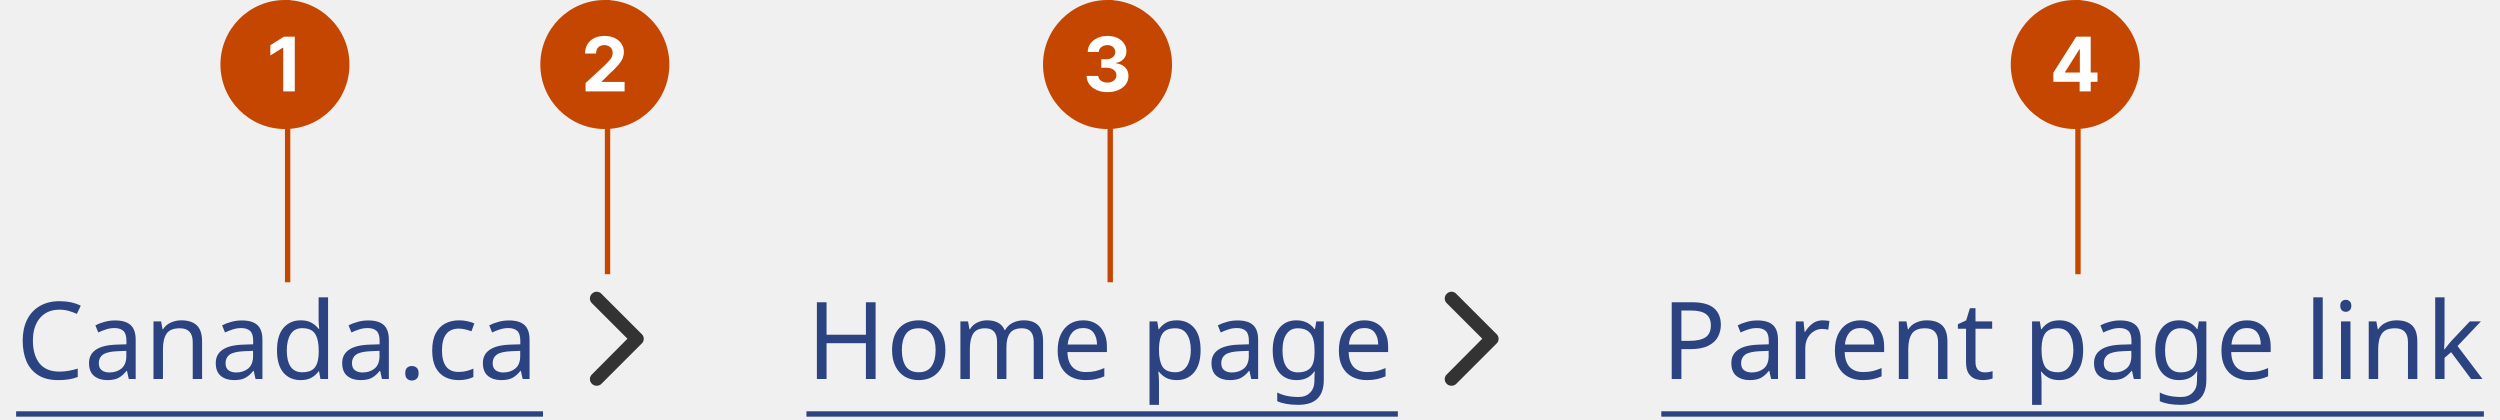
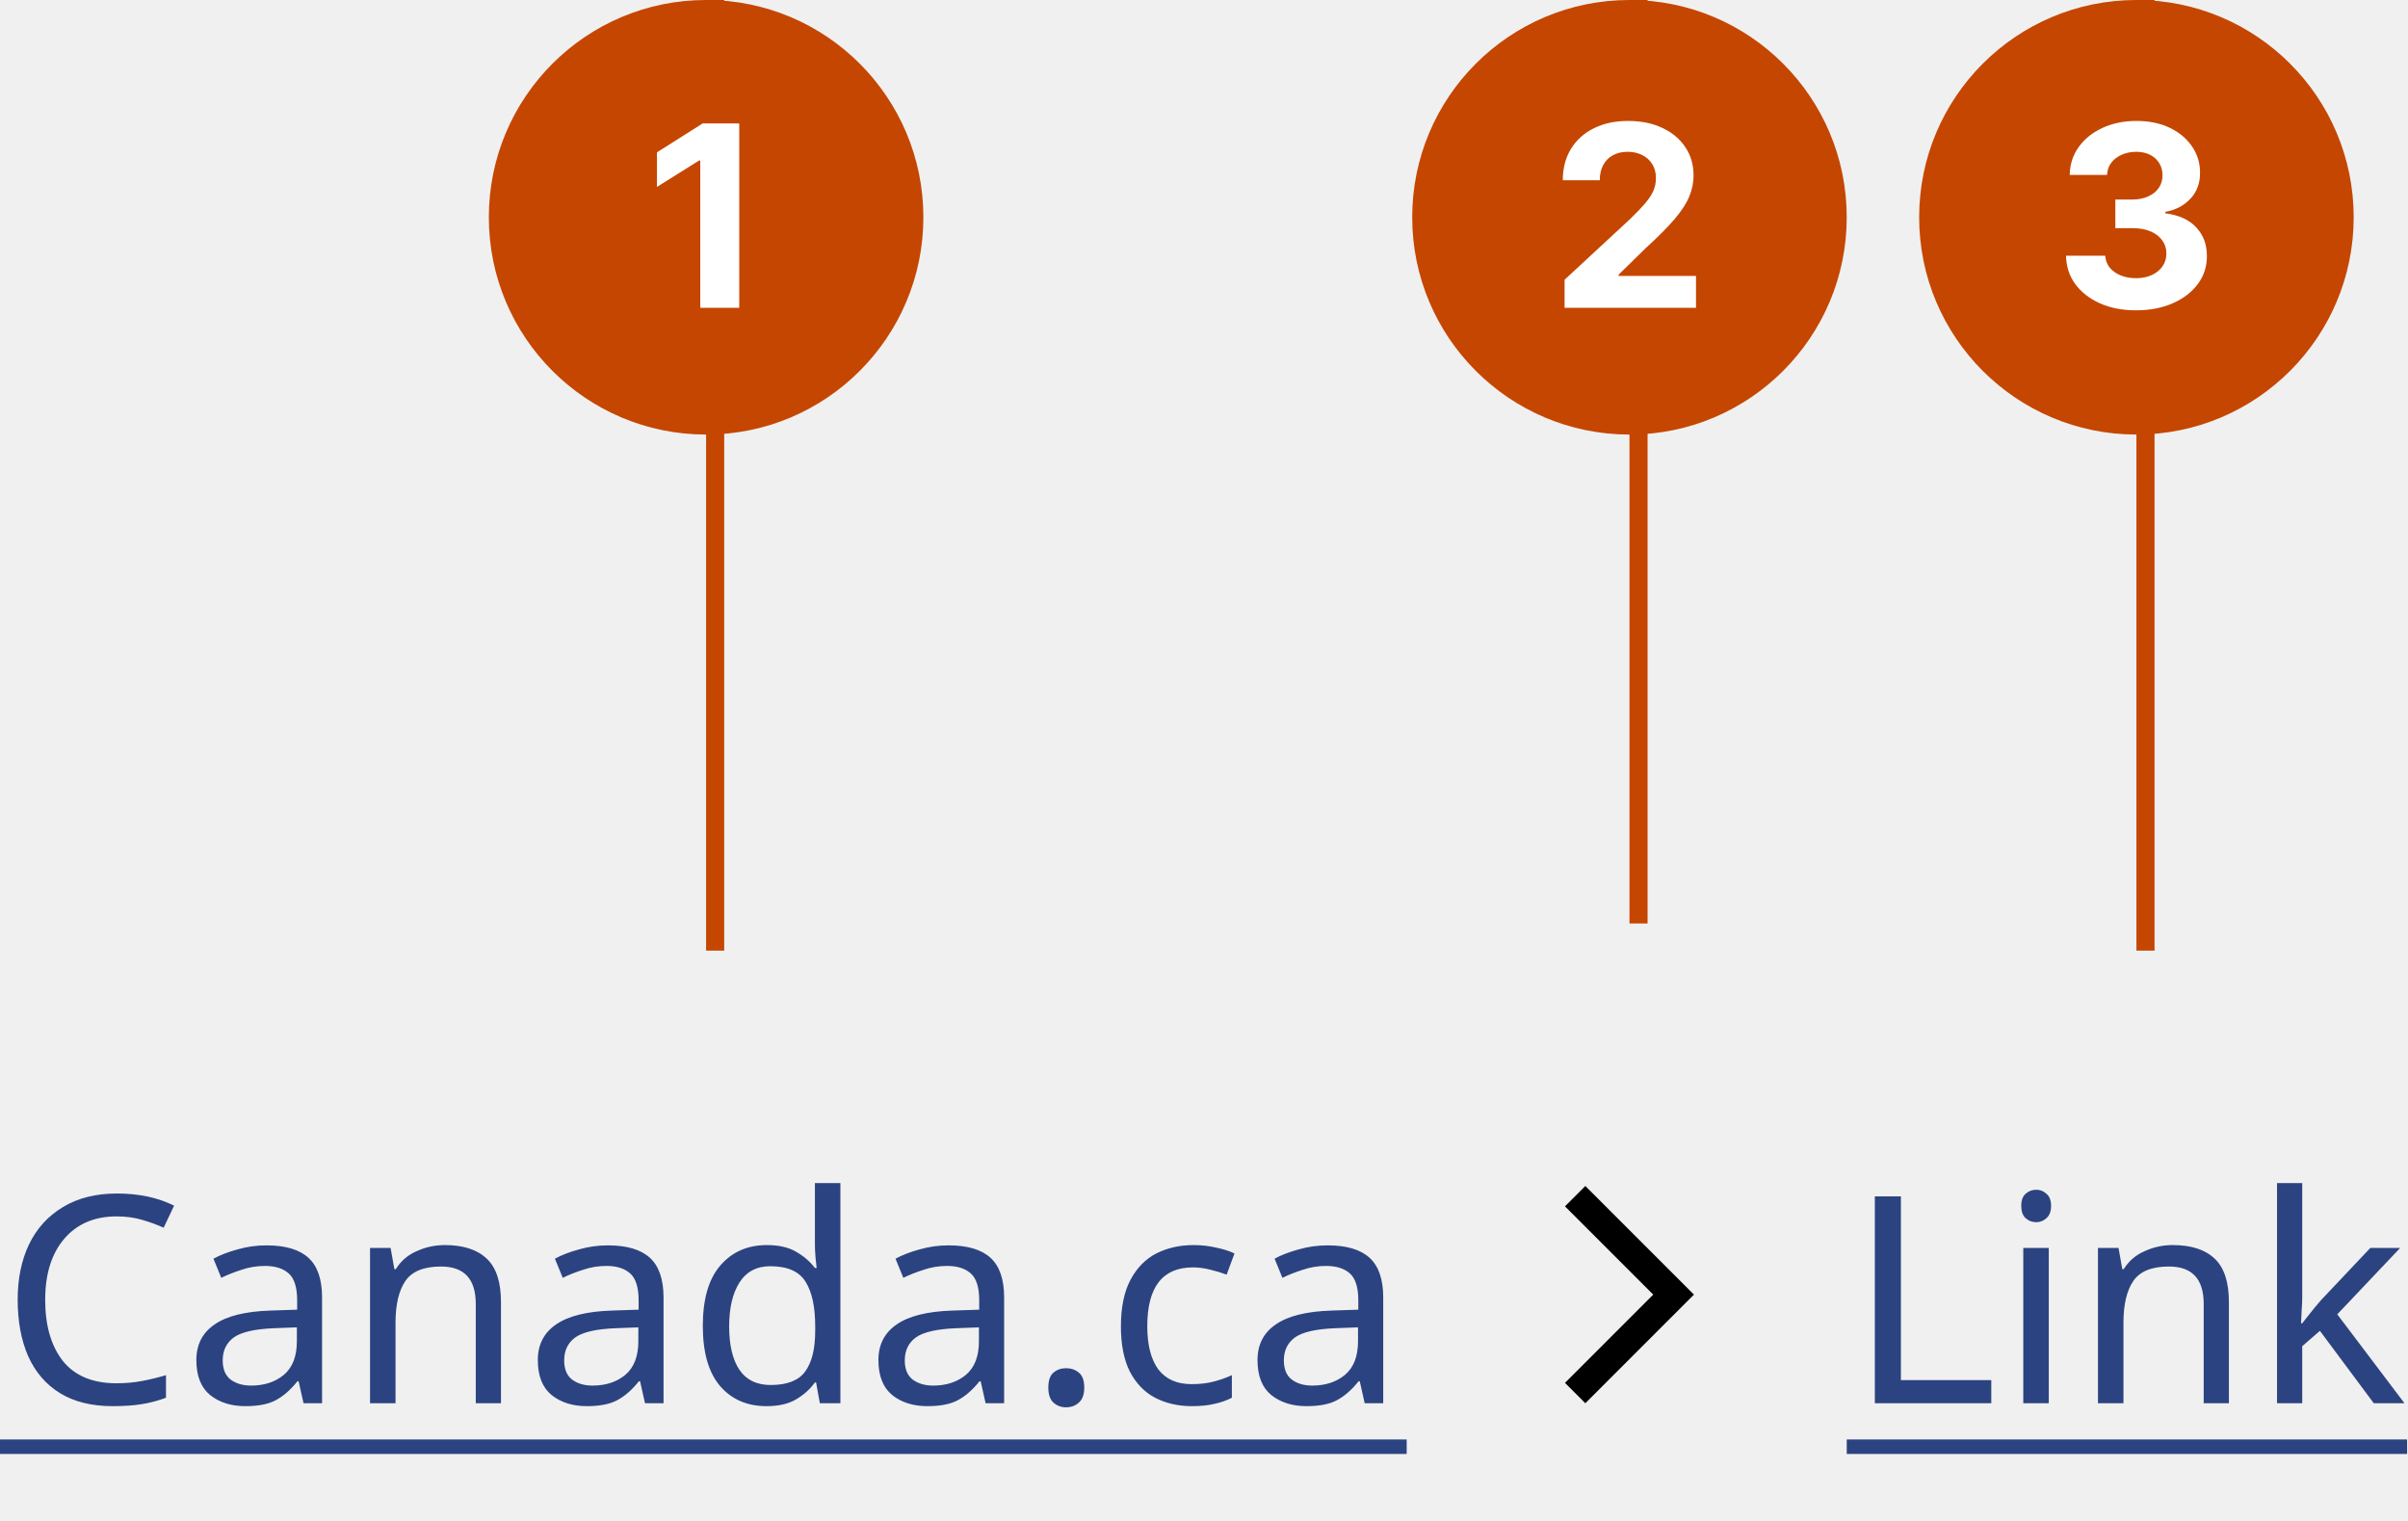
- <svg xmlns="http://www.w3.org/2000/svg" width="465" height="78" viewBox="0 0 465 78" fill="none">
-   <path d="M11.06 57.6C9.527 57.6 8.32 58.113 7.44 59.14C6.56 60.167 6.12 61.573 6.12 63.36C6.12 65.133 6.527 66.54 7.34 67.58C8.167 68.607 9.4 69.12 11.04 69.12C11.667 69.12 12.26 69.067 12.82 68.96C13.38 68.853 13.927 68.72 14.46 68.56V70.12C13.927 70.32 13.373 70.467 12.8 70.56C12.24 70.653 11.567 70.7 10.78 70.7C9.327 70.7 8.113 70.4 7.14 69.8C6.167 69.2 5.433 68.347 4.94 67.24C4.46 66.133 4.22 64.833 4.22 63.34C4.22 61.9 4.48 60.633 5 59.54C5.533 58.433 6.313 57.573 7.34 56.96C8.367 56.333 9.613 56.02 11.08 56.02C12.587 56.02 13.9 56.3 15.02 56.86L14.3 58.38C13.86 58.18 13.367 58 12.82 57.84C12.287 57.68 11.7 57.6 11.06 57.6ZM21.397 59.6C22.703 59.6 23.67 59.887 24.297 60.46C24.923 61.033 25.237 61.947 25.237 63.2V70.5H23.957L23.617 68.98H23.537C23.07 69.567 22.577 70 22.057 70.28C21.55 70.56 20.843 70.7 19.937 70.7C18.963 70.7 18.157 70.447 17.517 69.94C16.877 69.42 16.557 68.613 16.557 67.52C16.557 66.453 16.977 65.633 17.817 65.06C18.657 64.473 19.95 64.153 21.697 64.1L23.517 64.04V63.4C23.517 62.507 23.323 61.887 22.937 61.54C22.55 61.193 22.003 61.02 21.297 61.02C20.737 61.02 20.203 61.107 19.697 61.28C19.19 61.44 18.717 61.627 18.277 61.84L17.737 60.52C18.203 60.267 18.757 60.053 19.397 59.88C20.037 59.693 20.703 59.6 21.397 59.6ZM21.917 65.32C20.583 65.373 19.657 65.587 19.137 65.96C18.63 66.333 18.377 66.86 18.377 67.54C18.377 68.14 18.557 68.58 18.917 68.86C19.29 69.14 19.763 69.28 20.337 69.28C21.243 69.28 21.997 69.033 22.597 68.54C23.197 68.033 23.497 67.26 23.497 66.22V65.26L21.917 65.32ZM33.708 59.58C34.988 59.58 35.954 59.893 36.608 60.52C37.261 61.133 37.588 62.133 37.588 63.52V70.5H35.848V63.64C35.848 61.92 35.048 61.06 33.448 61.06C32.261 61.06 31.441 61.393 30.988 62.06C30.534 62.727 30.308 63.687 30.308 64.94V70.5H28.548V59.78H29.968L30.228 61.24H30.328C30.674 60.68 31.154 60.267 31.768 60C32.381 59.72 33.028 59.58 33.708 59.58ZM44.971 59.6C46.278 59.6 47.244 59.887 47.871 60.46C48.498 61.033 48.811 61.947 48.811 63.2V70.5H47.531L47.191 68.98H47.111C46.644 69.567 46.151 70 45.631 70.28C45.124 70.56 44.418 70.7 43.511 70.7C42.538 70.7 41.731 70.447 41.091 69.94C40.451 69.42 40.131 68.613 40.131 67.52C40.131 66.453 40.551 65.633 41.391 65.06C42.231 64.473 43.524 64.153 45.271 64.1L47.091 64.04V63.4C47.091 62.507 46.898 61.887 46.511 61.54C46.124 61.193 45.578 61.02 44.871 61.02C44.311 61.02 43.778 61.107 43.271 61.28C42.764 61.44 42.291 61.627 41.851 61.84L41.311 60.52C41.778 60.267 42.331 60.053 42.971 59.88C43.611 59.693 44.278 59.6 44.971 59.6ZM45.491 65.32C44.158 65.373 43.231 65.587 42.711 65.96C42.204 66.333 41.951 66.86 41.951 67.54C41.951 68.14 42.131 68.58 42.491 68.86C42.864 69.14 43.338 69.28 43.911 69.28C44.818 69.28 45.571 69.033 46.171 68.54C46.771 68.033 47.071 67.26 47.071 66.22V65.26L45.491 65.32ZM55.922 70.7C54.589 70.7 53.522 70.24 52.722 69.32C51.922 68.387 51.522 67 51.522 65.16C51.522 63.32 51.922 61.933 52.722 61C53.535 60.053 54.608 59.58 55.942 59.58C56.769 59.58 57.442 59.733 57.962 60.04C58.495 60.347 58.928 60.72 59.262 61.16H59.382C59.368 60.987 59.342 60.733 59.302 60.4C59.275 60.053 59.262 59.78 59.262 59.58V55.3H61.022V70.5H59.602L59.342 69.06H59.262C58.942 69.513 58.515 69.9 57.982 70.22C57.449 70.54 56.762 70.7 55.922 70.7ZM56.202 69.24C57.335 69.24 58.129 68.933 58.582 68.32C59.048 67.693 59.282 66.753 59.282 65.5V65.18C59.282 63.847 59.062 62.827 58.622 62.12C58.182 61.4 57.368 61.04 56.182 61.04C55.235 61.04 54.522 61.42 54.042 62.18C53.575 62.927 53.342 63.933 53.342 65.2C53.342 66.48 53.575 67.473 54.042 68.18C54.522 68.887 55.242 69.24 56.202 69.24ZM68.487 59.6C69.793 59.6 70.76 59.887 71.387 60.46C72.013 61.033 72.327 61.947 72.327 63.2V70.5H71.047L70.707 68.98H70.627C70.16 69.567 69.667 70 69.147 70.28C68.64 70.56 67.933 70.7 67.027 70.7C66.053 70.7 65.247 70.447 64.607 69.94C63.967 69.42 63.647 68.613 63.647 67.52C63.647 66.453 64.067 65.633 64.907 65.06C65.747 64.473 67.04 64.153 68.787 64.1L70.607 64.04V63.4C70.607 62.507 70.413 61.887 70.027 61.54C69.64 61.193 69.093 61.02 68.387 61.02C67.827 61.02 67.293 61.107 66.787 61.28C66.28 61.44 65.807 61.627 65.367 61.84L64.827 60.52C65.293 60.267 65.847 60.053 66.487 59.88C67.127 59.693 67.793 59.6 68.487 59.6ZM69.007 65.32C67.673 65.373 66.747 65.587 66.227 65.96C65.72 66.333 65.467 66.86 65.467 67.54C65.467 68.14 65.647 68.58 66.007 68.86C66.38 69.14 66.853 69.28 67.427 69.28C68.333 69.28 69.087 69.033 69.687 68.54C70.287 68.033 70.587 67.26 70.587 66.22V65.26L69.007 65.32ZM75.377 69.42C75.377 68.927 75.498 68.58 75.737 68.38C75.978 68.18 76.264 68.08 76.597 68.08C76.944 68.08 77.237 68.18 77.478 68.38C77.731 68.58 77.858 68.927 77.858 69.42C77.858 69.9 77.731 70.247 77.478 70.46C77.237 70.673 76.944 70.78 76.597 70.78C76.264 70.78 75.978 70.673 75.737 70.46C75.498 70.247 75.377 69.9 75.377 69.42ZM85.289 70.7C84.342 70.7 83.496 70.507 82.749 70.12C82.016 69.733 81.436 69.133 81.009 68.32C80.596 67.507 80.389 66.467 80.389 65.2C80.389 63.88 80.609 62.807 81.049 61.98C81.489 61.153 82.082 60.547 82.829 60.16C83.589 59.773 84.449 59.58 85.409 59.58C85.956 59.58 86.482 59.64 86.989 59.76C87.496 59.867 87.909 60 88.229 60.16L87.689 61.62C87.369 61.5 86.996 61.387 86.569 61.28C86.142 61.173 85.742 61.12 85.369 61.12C83.262 61.12 82.209 62.473 82.209 65.18C82.209 66.473 82.462 67.467 82.969 68.16C83.489 68.84 84.256 69.18 85.269 69.18C85.856 69.18 86.369 69.12 86.809 69C87.262 68.88 87.676 68.733 88.049 68.56V70.12C87.689 70.307 87.289 70.447 86.849 70.54C86.422 70.647 85.902 70.7 85.289 70.7ZM94.658 59.6C95.965 59.6 96.932 59.887 97.558 60.46C98.185 61.033 98.498 61.947 98.498 63.2V70.5H97.218L96.878 68.98H96.798C96.332 69.567 95.838 70 95.318 70.28C94.812 70.56 94.105 70.7 93.198 70.7C92.225 70.7 91.418 70.447 90.778 69.94C90.138 69.42 89.818 68.613 89.818 67.52C89.818 66.453 90.238 65.633 91.078 65.06C91.918 64.473 93.212 64.153 94.958 64.1L96.778 64.04V63.4C96.778 62.507 96.585 61.887 96.198 61.54C95.812 61.193 95.265 61.02 94.558 61.02C93.998 61.02 93.465 61.107 92.958 61.28C92.452 61.44 91.978 61.627 91.538 61.84L90.998 60.52C91.465 60.267 92.018 60.053 92.658 59.88C93.298 59.693 93.965 59.6 94.658 59.6ZM95.178 65.32C93.845 65.373 92.918 65.587 92.398 65.96C91.892 66.333 91.638 66.86 91.638 67.54C91.638 68.14 91.818 68.58 92.178 68.86C92.552 69.14 93.025 69.28 93.598 69.28C94.505 69.28 95.258 69.033 95.858 68.54C96.458 68.033 96.758 67.26 96.758 66.22V65.26L95.178 65.32Z" fill="#2B4380" />
-   <line x1="3" y1="77" x2="101" y2="77" stroke="#2B4380" />
-   <path d="M111 71.75C110.648 71.75 110.336 71.633 110.102 71.398C109.594 70.93 109.594 70.109 110.102 69.641L116.703 63L110.102 56.398C109.594 55.93 109.594 55.109 110.102 54.641C110.57 54.133 111.391 54.133 111.859 54.641L119.359 62.141C119.867 62.609 119.867 63.43 119.359 63.898L111.859 71.398C111.625 71.633 111.312 71.75 111 71.75Z" fill="#333333" />
-   <path d="M162.86 70.5H161.06V63.84H153.74V70.5H151.94V56.22H153.74V62.26H161.06V56.22H162.86V70.5ZM175.844 65.12C175.844 66.893 175.391 68.267 174.484 69.24C173.591 70.213 172.378 70.7 170.844 70.7C169.898 70.7 169.051 70.487 168.304 70.06C167.571 69.62 166.991 68.987 166.564 68.16C166.138 67.32 165.924 66.307 165.924 65.12C165.924 63.347 166.371 61.98 167.264 61.02C168.158 60.06 169.371 59.58 170.904 59.58C171.878 59.58 172.731 59.8 173.464 60.24C174.211 60.667 174.791 61.293 175.204 62.12C175.631 62.933 175.844 63.933 175.844 65.12ZM167.744 65.12C167.744 66.387 167.991 67.393 168.484 68.14C168.991 68.873 169.791 69.24 170.884 69.24C171.964 69.24 172.758 68.873 173.264 68.14C173.771 67.393 174.024 66.387 174.024 65.12C174.024 63.853 173.771 62.86 173.264 62.14C172.758 61.42 171.958 61.06 170.864 61.06C169.771 61.06 168.978 61.42 168.484 62.14C167.991 62.86 167.744 63.853 167.744 65.12ZM190.394 59.58C191.607 59.58 192.514 59.893 193.114 60.52C193.714 61.133 194.014 62.133 194.014 63.52V70.5H192.274V63.6C192.274 61.907 191.547 61.06 190.094 61.06C189.054 61.06 188.307 61.36 187.854 61.96C187.414 62.56 187.194 63.433 187.194 64.58V70.5H185.454V63.6C185.454 61.907 184.72 61.06 183.254 61.06C182.174 61.06 181.427 61.393 181.014 62.06C180.6 62.727 180.394 63.687 180.394 64.94V70.5H178.634V59.78H180.054L180.314 61.24H180.414C180.747 60.68 181.194 60.267 181.754 60C182.327 59.72 182.934 59.58 183.574 59.58C185.254 59.58 186.347 60.18 186.854 61.38H186.954C187.314 60.767 187.8 60.313 188.414 60.02C189.04 59.727 189.7 59.58 190.394 59.58ZM201.465 59.58C202.385 59.58 203.172 59.78 203.825 60.18C204.492 60.58 204.998 61.147 205.345 61.88C205.705 62.6 205.885 63.447 205.885 64.42V65.48H198.545C198.572 66.693 198.878 67.62 199.465 68.26C200.065 68.887 200.898 69.2 201.965 69.2C202.645 69.2 203.245 69.14 203.765 69.02C204.298 68.887 204.845 68.7 205.405 68.46V70C204.858 70.24 204.318 70.413 203.785 70.52C203.252 70.64 202.618 70.7 201.885 70.7C200.872 70.7 199.972 70.493 199.185 70.08C198.412 69.667 197.805 69.053 197.365 68.24C196.938 67.413 196.725 66.407 196.725 65.22C196.725 64.047 196.918 63.04 197.305 62.2C197.705 61.36 198.258 60.713 198.965 60.26C199.685 59.807 200.518 59.58 201.465 59.58ZM201.445 61.02C200.605 61.02 199.938 61.293 199.445 61.84C198.965 62.373 198.678 63.12 198.585 64.08H204.045C204.032 63.173 203.818 62.44 203.405 61.88C202.992 61.307 202.338 61.02 201.445 61.02ZM218.909 59.58C220.229 59.58 221.289 60.04 222.089 60.96C222.903 61.88 223.309 63.267 223.309 65.12C223.309 66.947 222.903 68.333 222.089 69.28C221.289 70.227 220.223 70.7 218.889 70.7C218.063 70.7 217.376 70.547 216.829 70.24C216.296 69.92 215.876 69.553 215.569 69.14H215.449C215.476 69.367 215.503 69.653 215.529 70C215.556 70.347 215.569 70.647 215.569 70.9V75.3H213.809V59.78H215.249L215.489 61.24H215.569C215.889 60.773 216.309 60.38 216.829 60.06C217.349 59.74 218.043 59.58 218.909 59.58ZM218.589 61.06C217.496 61.06 216.723 61.367 216.269 61.98C215.829 62.593 215.596 63.527 215.569 64.78V65.12C215.569 66.44 215.783 67.46 216.209 68.18C216.649 68.887 217.456 69.24 218.629 69.24C219.283 69.24 219.816 69.06 220.229 68.7C220.656 68.34 220.969 67.853 221.169 67.24C221.383 66.613 221.489 65.9 221.489 65.1C221.489 63.873 221.249 62.893 220.769 62.16C220.303 61.427 219.576 61.06 218.589 61.06ZM230.174 59.6C231.481 59.6 232.447 59.887 233.074 60.46C233.701 61.033 234.014 61.947 234.014 63.2V70.5H232.734L232.394 68.98H232.314C231.847 69.567 231.354 70 230.834 70.28C230.327 70.56 229.621 70.7 228.714 70.7C227.741 70.7 226.934 70.447 226.294 69.94C225.654 69.42 225.334 68.613 225.334 67.52C225.334 66.453 225.754 65.633 226.594 65.06C227.434 64.473 228.727 64.153 230.474 64.1L232.294 64.04V63.4C232.294 62.507 232.101 61.887 231.714 61.54C231.327 61.193 230.781 61.02 230.074 61.02C229.514 61.02 228.981 61.107 228.474 61.28C227.967 61.44 227.494 61.627 227.054 61.84L226.514 60.52C226.981 60.267 227.534 60.053 228.174 59.88C228.814 59.693 229.481 59.6 230.174 59.6ZM230.694 65.32C229.361 65.373 228.434 65.587 227.914 65.96C227.407 66.333 227.154 66.86 227.154 67.54C227.154 68.14 227.334 68.58 227.694 68.86C228.067 69.14 228.541 69.28 229.114 69.28C230.021 69.28 230.774 69.033 231.374 68.54C231.974 68.033 232.274 67.26 232.274 66.22V65.26L230.694 65.32ZM241.125 59.58C241.832 59.58 242.465 59.713 243.025 59.98C243.598 60.247 244.085 60.653 244.485 61.2H244.585L244.825 59.78H246.225V70.68C246.225 72.213 245.832 73.367 245.045 74.14C244.272 74.913 243.065 75.3 241.425 75.3C239.852 75.3 238.565 75.073 237.565 74.62V73C238.618 73.56 239.938 73.84 241.525 73.84C242.445 73.84 243.165 73.567 243.685 73.02C244.218 72.487 244.485 71.753 244.485 70.82V70.4C244.485 70.24 244.492 70.013 244.505 69.72C244.518 69.413 244.532 69.2 244.545 69.08H244.465C243.745 70.16 242.638 70.7 241.145 70.7C239.758 70.7 238.672 70.213 237.885 69.24C237.112 68.267 236.725 66.907 236.725 65.16C236.725 63.453 237.112 62.1 237.885 61.1C238.672 60.087 239.752 59.58 241.125 59.58ZM241.365 61.06C240.472 61.06 239.778 61.42 239.285 62.14C238.792 62.847 238.545 63.86 238.545 65.18C238.545 66.5 238.785 67.513 239.265 68.22C239.758 68.913 240.472 69.26 241.405 69.26C242.485 69.26 243.272 68.973 243.765 68.4C244.258 67.813 244.505 66.873 244.505 65.58V65.16C244.505 63.693 244.252 62.647 243.745 62.02C243.238 61.38 242.445 61.06 241.365 61.06ZM253.77 59.58C254.69 59.58 255.476 59.78 256.13 60.18C256.796 60.58 257.303 61.147 257.65 61.88C258.01 62.6 258.19 63.447 258.19 64.42V65.48H250.85C250.876 66.693 251.183 67.62 251.77 68.26C252.37 68.887 253.203 69.2 254.27 69.2C254.95 69.2 255.55 69.14 256.07 69.02C256.603 68.887 257.15 68.7 257.71 68.46V70C257.163 70.24 256.623 70.413 256.09 70.52C255.556 70.64 254.923 70.7 254.19 70.7C253.176 70.7 252.276 70.493 251.49 70.08C250.716 69.667 250.11 69.053 249.67 68.24C249.243 67.413 249.03 66.407 249.03 65.22C249.03 64.047 249.223 63.04 249.61 62.2C250.01 61.36 250.563 60.713 251.27 60.26C251.99 59.807 252.823 59.58 253.77 59.58ZM253.75 61.02C252.91 61.02 252.243 61.293 251.75 61.84C251.27 62.373 250.983 63.12 250.89 64.08H256.35C256.336 63.173 256.123 62.44 255.71 61.88C255.296 61.307 254.643 61.02 253.75 61.02Z" fill="#2B4380" />
-   <line x1="150" y1="77" x2="260" y2="77" stroke="#2B4380" />
-   <path d="M270 71.75C269.648 71.75 269.336 71.633 269.102 71.398C268.594 70.93 268.594 70.109 269.102 69.641L275.703 63L269.102 56.398C268.594 55.93 268.594 55.109 269.102 54.641C269.57 54.133 270.391 54.133 270.859 54.641L278.359 62.141C278.867 62.609 278.867 63.43 278.359 63.898L270.859 71.398C270.625 71.633 270.312 71.75 270 71.75Z" fill="#333333" />
-   <path d="M314.72 56.22C316.587 56.22 317.947 56.587 318.8 57.32C319.653 58.053 320.08 59.087 320.08 60.42C320.08 61.207 319.9 61.947 319.54 62.64C319.193 63.32 318.6 63.873 317.76 64.3C316.933 64.727 315.807 64.94 314.38 64.94H312.74V70.5H310.94V56.22H314.72ZM314.56 57.76H312.74V63.4H314.18C315.54 63.4 316.553 63.18 317.22 62.74C317.887 62.3 318.22 61.553 318.22 60.5C318.22 59.58 317.927 58.893 317.34 58.44C316.753 57.987 315.827 57.76 314.56 57.76ZM326.869 59.6C328.176 59.6 329.143 59.887 329.769 60.46C330.396 61.033 330.709 61.947 330.709 63.2V70.5H329.429L329.089 68.98H329.009C328.543 69.567 328.049 70 327.529 70.28C327.023 70.56 326.316 70.7 325.409 70.7C324.436 70.7 323.629 70.447 322.989 69.94C322.349 69.42 322.029 68.613 322.029 67.52C322.029 66.453 322.449 65.633 323.289 65.06C324.129 64.473 325.423 64.153 327.169 64.1L328.989 64.04V63.4C328.989 62.507 328.796 61.887 328.409 61.54C328.023 61.193 327.476 61.02 326.769 61.02C326.209 61.02 325.676 61.107 325.169 61.28C324.663 61.44 324.189 61.627 323.749 61.84L323.209 60.52C323.676 60.267 324.229 60.053 324.869 59.88C325.509 59.693 326.176 59.6 326.869 59.6ZM327.389 65.32C326.056 65.373 325.129 65.587 324.609 65.96C324.103 66.333 323.849 66.86 323.849 67.54C323.849 68.14 324.029 68.58 324.389 68.86C324.763 69.14 325.236 69.28 325.809 69.28C326.716 69.28 327.469 69.033 328.069 68.54C328.669 68.033 328.969 67.26 328.969 66.22V65.26L327.389 65.32ZM339.02 59.58C339.22 59.58 339.434 59.593 339.66 59.62C339.9 59.633 340.107 59.66 340.28 59.7L340.06 61.32C339.887 61.28 339.694 61.247 339.48 61.22C339.28 61.193 339.087 61.18 338.9 61.18C338.354 61.18 337.84 61.333 337.36 61.64C336.88 61.933 336.494 62.353 336.2 62.9C335.92 63.433 335.78 64.06 335.78 64.78V70.5H334.02V59.78H335.46L335.66 61.74H335.74C336.087 61.153 336.534 60.647 337.08 60.22C337.627 59.793 338.274 59.58 339.02 59.58ZM346.031 59.58C346.951 59.58 347.738 59.78 348.391 60.18C349.058 60.58 349.565 61.147 349.911 61.88C350.271 62.6 350.451 63.447 350.451 64.42V65.48H343.111C343.138 66.693 343.445 67.62 344.031 68.26C344.631 68.887 345.465 69.2 346.531 69.2C347.211 69.2 347.811 69.14 348.331 69.02C348.865 68.887 349.411 68.7 349.971 68.46V70C349.425 70.24 348.885 70.413 348.351 70.52C347.818 70.64 347.185 70.7 346.451 70.7C345.438 70.7 344.538 70.493 343.751 70.08C342.978 69.667 342.371 69.053 341.931 68.24C341.505 67.413 341.291 66.407 341.291 65.22C341.291 64.047 341.485 63.04 341.871 62.2C342.271 61.36 342.825 60.713 343.531 60.26C344.251 59.807 345.085 59.58 346.031 59.58ZM346.011 61.02C345.171 61.02 344.505 61.293 344.011 61.84C343.531 62.373 343.245 63.12 343.151 64.08H348.611C348.598 63.173 348.385 62.44 347.971 61.88C347.558 61.307 346.905 61.02 346.011 61.02ZM358.34 59.58C359.62 59.58 360.587 59.893 361.24 60.52C361.894 61.133 362.22 62.133 362.22 63.52V70.5H360.48V63.64C360.48 61.92 359.68 61.06 358.08 61.06C356.894 61.06 356.074 61.393 355.62 62.06C355.167 62.727 354.94 63.687 354.94 64.94V70.5H353.18V59.78H354.6L354.86 61.24H354.96C355.307 60.68 355.787 60.267 356.4 60C357.014 59.72 357.66 59.58 358.34 59.58ZM369.124 69.26C369.39 69.26 369.664 69.24 369.944 69.2C370.224 69.147 370.45 69.093 370.624 69.04V70.38C370.437 70.473 370.17 70.547 369.824 70.6C369.477 70.667 369.144 70.7 368.824 70.7C368.264 70.7 367.744 70.607 367.264 70.42C366.797 70.22 366.417 69.88 366.124 69.4C365.83 68.92 365.684 68.247 365.684 67.38V61.14H364.164V60.3L365.704 59.6L366.404 57.32H367.444V59.78H370.544V61.14H367.444V67.34C367.444 67.993 367.597 68.48 367.904 68.8C368.224 69.107 368.63 69.26 369.124 69.26ZM383.066 59.58C384.386 59.58 385.446 60.04 386.246 60.96C387.059 61.88 387.466 63.267 387.466 65.12C387.466 66.947 387.059 68.333 386.246 69.28C385.446 70.227 384.379 70.7 383.046 70.7C382.219 70.7 381.532 70.547 380.986 70.24C380.452 69.92 380.032 69.553 379.726 69.14H379.606C379.632 69.367 379.659 69.653 379.686 70C379.712 70.347 379.726 70.647 379.726 70.9V75.3H377.966V59.78H379.406L379.646 61.24H379.726C380.046 60.773 380.466 60.38 380.986 60.06C381.506 59.74 382.199 59.58 383.066 59.58ZM382.746 61.06C381.652 61.06 380.879 61.367 380.426 61.98C379.986 62.593 379.752 63.527 379.726 64.78V65.12C379.726 66.44 379.939 67.46 380.366 68.18C380.806 68.887 381.612 69.24 382.786 69.24C383.439 69.24 383.972 69.06 384.386 68.7C384.812 68.34 385.126 67.853 385.326 67.24C385.539 66.613 385.646 65.9 385.646 65.1C385.646 63.873 385.406 62.893 384.926 62.16C384.459 61.427 383.732 61.06 382.746 61.06ZM394.33 59.6C395.637 59.6 396.604 59.887 397.23 60.46C397.857 61.033 398.17 61.947 398.17 63.2V70.5H396.89L396.55 68.98H396.47C396.004 69.567 395.51 70 394.99 70.28C394.484 70.56 393.777 70.7 392.87 70.7C391.897 70.7 391.09 70.447 390.45 69.94C389.81 69.42 389.49 68.613 389.49 67.52C389.49 66.453 389.91 65.633 390.75 65.06C391.59 64.473 392.884 64.153 394.63 64.1L396.45 64.04V63.4C396.45 62.507 396.257 61.887 395.87 61.54C395.484 61.193 394.937 61.02 394.23 61.02C393.67 61.02 393.137 61.107 392.63 61.28C392.124 61.44 391.65 61.627 391.21 61.84L390.67 60.52C391.137 60.267 391.69 60.053 392.33 59.88C392.97 59.693 393.637 59.6 394.33 59.6ZM394.85 65.32C393.517 65.373 392.59 65.587 392.07 65.96C391.564 66.333 391.31 66.86 391.31 67.54C391.31 68.14 391.49 68.58 391.85 68.86C392.224 69.14 392.697 69.28 393.27 69.28C394.177 69.28 394.93 69.033 395.53 68.54C396.13 68.033 396.43 67.26 396.43 66.22V65.26L394.85 65.32ZM405.281 59.58C405.988 59.58 406.621 59.713 407.181 59.98C407.755 60.247 408.241 60.653 408.641 61.2H408.741L408.981 59.78H410.381V70.68C410.381 72.213 409.988 73.367 409.201 74.14C408.428 74.913 407.221 75.3 405.581 75.3C404.008 75.3 402.721 75.073 401.721 74.62V73C402.775 73.56 404.095 73.84 405.681 73.84C406.601 73.84 407.321 73.567 407.841 73.02C408.375 72.487 408.641 71.753 408.641 70.82V70.4C408.641 70.24 408.648 70.013 408.661 69.72C408.675 69.413 408.688 69.2 408.701 69.08H408.621C407.901 70.16 406.795 70.7 405.301 70.7C403.915 70.7 402.828 70.213 402.041 69.24C401.268 68.267 400.881 66.907 400.881 65.16C400.881 63.453 401.268 62.1 402.041 61.1C402.828 60.087 403.908 59.58 405.281 59.58ZM405.521 61.06C404.628 61.06 403.935 61.42 403.441 62.14C402.948 62.847 402.701 63.86 402.701 65.18C402.701 66.5 402.941 67.513 403.421 68.22C403.915 68.913 404.628 69.26 405.561 69.26C406.641 69.26 407.428 68.973 407.921 68.4C408.415 67.813 408.661 66.873 408.661 65.58V65.16C408.661 63.693 408.408 62.647 407.901 62.02C407.395 61.38 406.601 61.06 405.521 61.06ZM417.926 59.58C418.846 59.58 419.633 59.78 420.286 60.18C420.953 60.58 421.459 61.147 421.806 61.88C422.166 62.6 422.346 63.447 422.346 64.42V65.48H415.006C415.033 66.693 415.339 67.62 415.926 68.26C416.526 68.887 417.359 69.2 418.426 69.2C419.106 69.2 419.706 69.14 420.226 69.02C420.759 68.887 421.306 68.7 421.866 68.46V70C421.319 70.24 420.779 70.413 420.246 70.52C419.713 70.64 419.079 70.7 418.346 70.7C417.333 70.7 416.433 70.493 415.646 70.08C414.873 69.667 414.266 69.053 413.826 68.24C413.399 67.413 413.186 66.407 413.186 65.22C413.186 64.047 413.379 63.04 413.766 62.2C414.166 61.36 414.719 60.713 415.426 60.26C416.146 59.807 416.979 59.58 417.926 59.58ZM417.906 61.02C417.066 61.02 416.399 61.293 415.906 61.84C415.426 62.373 415.139 63.12 415.046 64.08H420.506C420.493 63.173 420.279 62.44 419.866 61.88C419.453 61.307 418.799 61.02 417.906 61.02ZM432.03 70.5H430.27V55.3H432.03V70.5ZM436.327 55.76C436.593 55.76 436.827 55.853 437.027 56.04C437.24 56.213 437.347 56.493 437.347 56.88C437.347 57.253 437.24 57.533 437.027 57.72C436.827 57.907 436.593 58 436.327 58C436.033 58 435.787 57.907 435.587 57.72C435.387 57.533 435.287 57.253 435.287 56.88C435.287 56.493 435.387 56.213 435.587 56.04C435.787 55.853 436.033 55.76 436.327 55.76ZM437.187 59.78V70.5H435.427V59.78H437.187ZM445.743 59.58C447.023 59.58 447.989 59.893 448.643 60.52C449.296 61.133 449.623 62.133 449.623 63.52V70.5H447.883V63.64C447.883 61.92 447.083 61.06 445.483 61.06C444.296 61.06 443.476 61.393 443.023 62.06C442.569 62.727 442.343 63.687 442.343 64.94V70.5H440.583V59.78H442.003L442.263 61.24H442.363C442.709 60.68 443.189 60.267 443.803 60C444.416 59.72 445.063 59.58 445.743 59.58ZM454.686 63.24C454.686 63.453 454.673 63.733 454.646 64.08C454.633 64.427 454.619 64.727 454.606 64.98H454.686C454.766 64.873 454.886 64.72 455.046 64.52C455.206 64.32 455.366 64.12 455.526 63.92C455.699 63.707 455.846 63.533 455.966 63.4L459.386 59.78H461.446L457.106 64.36L461.746 70.5H459.626L455.906 65.5L454.686 66.56V70.5H452.946V55.3H454.686V63.24Z" fill="#2B4380" />
-   <line x1="309" y1="77" x2="462" y2="77" stroke="#2B4380" />
-   <g clip-path="url(#clip0_7239_17723)">
-     <rect x="386" width="1" height="51" fill="#C54600" />
-     <g clip-path="url(#clip1_7239_17723)">
-       <rect x="374" width="24" height="24" rx="12" fill="#C54600" />
-       <path d="M381.927 15.21V13.515L386.178 6.818H387.639V9.165H386.774L384.095 13.405V13.485H390.135V15.21H381.927ZM386.814 17V14.693L386.854 13.943V6.818H388.872V17H386.814Z" fill="white" />
+ <svg xmlns="http://www.w3.org/2000/svg" width="133" height="84" viewBox="0 0 133 84" fill="none">
+   <path d="M6.448 67.18C5.221 67.18 4.256 67.591 3.552 68.412C2.848 69.233 2.496 70.359 2.496 71.788C2.496 73.207 2.821 74.332 3.472 75.164C4.133 75.985 5.12 76.396 6.432 76.396C6.933 76.396 7.408 76.353 7.856 76.268C8.304 76.183 8.741 76.076 9.168 75.948V77.196C8.741 77.356 8.299 77.473 7.84 77.548C7.392 77.623 6.853 77.66 6.224 77.66C5.061 77.66 4.091 77.42 3.312 76.94C2.533 76.46 1.947 75.777 1.552 74.892C1.168 74.007 0.976 72.967 0.976 71.772C0.976 70.62 1.184 69.607 1.6 68.732C2.027 67.847 2.651 67.159 3.472 66.668C4.293 66.167 5.291 65.916 6.464 65.916C7.669 65.916 8.72 66.14 9.616 66.588L9.04 67.804C8.688 67.644 8.293 67.5 7.856 67.372C7.429 67.244 6.96 67.18 6.448 67.18ZM14.717 68.78C15.763 68.78 16.536 69.009 17.037 69.468C17.539 69.927 17.789 70.657 17.789 71.66V77.5H16.765L16.493 76.284H16.429C16.056 76.753 15.661 77.1 15.245 77.324C14.84 77.548 14.275 77.66 13.549 77.66C12.771 77.66 12.125 77.457 11.613 77.052C11.101 76.636 10.845 75.991 10.845 75.116C10.845 74.263 11.181 73.607 11.853 73.148C12.525 72.679 13.56 72.423 14.957 72.38L16.413 72.332V71.82C16.413 71.105 16.259 70.609 15.949 70.332C15.64 70.055 15.203 69.916 14.637 69.916C14.189 69.916 13.763 69.985 13.357 70.124C12.952 70.252 12.573 70.401 12.221 70.572L11.789 69.516C12.163 69.313 12.605 69.143 13.117 69.004C13.629 68.855 14.163 68.78 14.717 68.78ZM15.133 73.356C14.067 73.399 13.325 73.569 12.909 73.868C12.504 74.167 12.301 74.588 12.301 75.132C12.301 75.612 12.445 75.964 12.733 76.188C13.032 76.412 13.411 76.524 13.869 76.524C14.595 76.524 15.197 76.327 15.677 75.932C16.157 75.527 16.397 74.908 16.397 74.076V73.308L15.133 73.356ZM24.566 68.764C25.59 68.764 26.363 69.015 26.886 69.516C27.409 70.007 27.67 70.807 27.67 71.916V77.5H26.278V72.012C26.278 70.636 25.638 69.948 24.358 69.948C23.409 69.948 22.753 70.215 22.39 70.748C22.027 71.281 21.846 72.049 21.846 73.052V77.5H20.438V68.924H21.574L21.782 70.092H21.862C22.14 69.644 22.523 69.313 23.014 69.1C23.505 68.876 24.022 68.764 24.566 68.764ZM33.577 68.78C34.622 68.78 35.395 69.009 35.897 69.468C36.398 69.927 36.649 70.657 36.649 71.66V77.5H35.625L35.353 76.284H35.289C34.915 76.753 34.521 77.1 34.105 77.324C33.699 77.548 33.134 77.66 32.409 77.66C31.63 77.66 30.985 77.457 30.473 77.052C29.961 76.636 29.705 75.991 29.705 75.116C29.705 74.263 30.041 73.607 30.713 73.148C31.385 72.679 32.419 72.423 33.817 72.38L35.273 72.332V71.82C35.273 71.105 35.118 70.609 34.809 70.332C34.499 70.055 34.062 69.916 33.497 69.916C33.049 69.916 32.622 69.985 32.217 70.124C31.811 70.252 31.433 70.401 31.081 70.572L30.649 69.516C31.022 69.313 31.465 69.143 31.977 69.004C32.489 68.855 33.022 68.78 33.577 68.78ZM33.993 73.356C32.926 73.399 32.185 73.569 31.769 73.868C31.363 74.167 31.161 74.588 31.161 75.132C31.161 75.612 31.305 75.964 31.593 76.188C31.891 76.412 32.27 76.524 32.729 76.524C33.454 76.524 34.057 76.327 34.537 75.932C35.017 75.527 35.257 74.908 35.257 74.076V73.308L33.993 73.356ZM42.337 77.66C41.271 77.66 40.417 77.292 39.778 76.556C39.138 75.809 38.818 74.7 38.818 73.228C38.818 71.756 39.138 70.647 39.778 69.9C40.428 69.143 41.287 68.764 42.353 68.764C43.015 68.764 43.553 68.887 43.969 69.132C44.396 69.377 44.743 69.676 45.01 70.028H45.105C45.095 69.889 45.074 69.687 45.041 69.42C45.02 69.143 45.01 68.924 45.01 68.764V65.34H46.417V77.5H45.282L45.074 76.348H45.01C44.754 76.711 44.412 77.02 43.986 77.276C43.559 77.532 43.01 77.66 42.337 77.66ZM42.562 76.492C43.468 76.492 44.103 76.247 44.465 75.756C44.839 75.255 45.026 74.503 45.026 73.5V73.244C45.026 72.177 44.849 71.361 44.498 70.796C44.145 70.22 43.495 69.932 42.545 69.932C41.788 69.932 41.218 70.236 40.834 70.844C40.46 71.441 40.273 72.247 40.273 73.26C40.273 74.284 40.46 75.079 40.834 75.644C41.218 76.209 41.794 76.492 42.562 76.492ZM52.389 68.78C53.435 68.78 54.208 69.009 54.709 69.468C55.211 69.927 55.461 70.657 55.461 71.66V77.5H54.437L54.165 76.284H54.101C53.728 76.753 53.333 77.1 52.917 77.324C52.512 77.548 51.947 77.66 51.221 77.66C50.443 77.66 49.797 77.457 49.285 77.052C48.773 76.636 48.517 75.991 48.517 75.116C48.517 74.263 48.853 73.607 49.525 73.148C50.197 72.679 51.232 72.423 52.629 72.38L54.085 72.332V71.82C54.085 71.105 53.931 70.609 53.621 70.332C53.312 70.055 52.875 69.916 52.309 69.916C51.861 69.916 51.435 69.985 51.029 70.124C50.624 70.252 50.245 70.401 49.893 70.572L49.461 69.516C49.835 69.313 50.277 69.143 50.789 69.004C51.301 68.855 51.835 68.78 52.389 68.78ZM52.805 73.356C51.739 73.399 50.997 73.569 50.581 73.868C50.176 74.167 49.973 74.588 49.973 75.132C49.973 75.612 50.117 75.964 50.405 76.188C50.704 76.412 51.083 76.524 51.541 76.524C52.267 76.524 52.869 76.327 53.349 75.932C53.829 75.527 54.069 74.908 54.069 74.076V73.308L52.805 73.356ZM57.902 76.636C57.902 76.241 57.998 75.964 58.19 75.804C58.382 75.644 58.611 75.564 58.878 75.564C59.155 75.564 59.39 75.644 59.582 75.804C59.785 75.964 59.886 76.241 59.886 76.636C59.886 77.02 59.785 77.297 59.582 77.468C59.39 77.639 59.155 77.724 58.878 77.724C58.611 77.724 58.382 77.639 58.19 77.468C57.998 77.297 57.902 77.02 57.902 76.636ZM65.831 77.66C65.074 77.66 64.397 77.505 63.799 77.196C63.213 76.887 62.749 76.407 62.407 75.756C62.077 75.105 61.911 74.273 61.911 73.26C61.911 72.204 62.087 71.345 62.439 70.684C62.791 70.023 63.266 69.537 63.863 69.228C64.471 68.919 65.159 68.764 65.927 68.764C66.365 68.764 66.786 68.812 67.191 68.908C67.597 68.993 67.927 69.1 68.183 69.228L67.751 70.396C67.495 70.3 67.197 70.209 66.855 70.124C66.514 70.039 66.194 69.996 65.895 69.996C64.21 69.996 63.367 71.079 63.367 73.244C63.367 74.279 63.57 75.073 63.975 75.628C64.391 76.172 65.005 76.444 65.815 76.444C66.285 76.444 66.695 76.396 67.047 76.3C67.41 76.204 67.741 76.087 68.039 75.948V77.196C67.751 77.345 67.431 77.457 67.079 77.532C66.738 77.617 66.322 77.66 65.831 77.66ZM73.327 68.78C74.372 68.78 75.145 69.009 75.647 69.468C76.148 69.927 76.399 70.657 76.399 71.66V77.5H75.375L75.103 76.284H75.039C74.665 76.753 74.271 77.1 73.855 77.324C73.449 77.548 72.884 77.66 72.159 77.66C71.38 77.66 70.735 77.457 70.223 77.052C69.711 76.636 69.455 75.991 69.455 75.116C69.455 74.263 69.791 73.607 70.463 73.148C71.135 72.679 72.169 72.423 73.567 72.38L75.023 72.332V71.82C75.023 71.105 74.868 70.609 74.559 70.332C74.249 70.055 73.812 69.916 73.247 69.916C72.799 69.916 72.372 69.985 71.967 70.124C71.561 70.252 71.183 70.401 70.831 70.572L70.399 69.516C70.772 69.313 71.215 69.143 71.727 69.004C72.239 68.855 72.772 68.78 73.327 68.78ZM73.743 73.356C72.676 73.399 71.935 73.569 71.519 73.868C71.113 74.167 70.911 74.588 70.911 75.132C70.911 75.612 71.055 75.964 71.343 76.188C71.641 76.412 72.02 76.524 72.479 76.524C73.204 76.524 73.807 76.327 74.287 75.932C74.767 75.527 75.007 74.908 75.007 74.076V73.308L73.743 73.356Z" fill="#2B4380" />
+   <path d="M0 79.5H77.695V80.3H0V79.5Z" fill="#2B4380" />
+   <path d="M91.312 71.5L86.438 76.375L87.562 77.5L93.562 71.5L87.562 65.5L86.438 66.625L91.312 71.5Z" fill="black" />
+   <path d="M103.552 77.5V66.076H104.992V76.22H109.984V77.5H103.552ZM112.471 65.708C112.684 65.708 112.871 65.783 113.031 65.932C113.201 66.071 113.287 66.295 113.287 66.604C113.287 66.903 113.201 67.127 113.031 67.276C112.871 67.425 112.684 67.5 112.471 67.5C112.236 67.5 112.039 67.425 111.879 67.276C111.719 67.127 111.639 66.903 111.639 66.604C111.639 66.295 111.719 66.071 111.879 65.932C112.039 65.783 112.236 65.708 112.471 65.708ZM113.159 68.924V77.5H111.751V68.924H113.159ZM120.004 68.764C121.028 68.764 121.801 69.015 122.324 69.516C122.846 70.007 123.108 70.807 123.108 71.916V77.5H121.716V72.012C121.716 70.636 121.076 69.948 119.796 69.948C118.846 69.948 118.19 70.215 117.828 70.748C117.465 71.281 117.284 72.049 117.284 73.052V77.5H115.876V68.924H117.012L117.22 70.092H117.3C117.577 69.644 117.961 69.313 118.452 69.1C118.942 68.876 119.46 68.764 120.004 68.764ZM127.158 71.692C127.158 71.863 127.148 72.087 127.126 72.364C127.116 72.641 127.105 72.881 127.094 73.084H127.158C127.222 72.999 127.318 72.876 127.446 72.716C127.574 72.556 127.702 72.396 127.83 72.236C127.969 72.065 128.086 71.927 128.182 71.82L130.918 68.924H132.566L129.094 72.588L132.806 77.5H131.11L128.134 73.5L127.158 74.348V77.5H125.766V65.34H127.158V71.692Z" fill="#2B4380" />
+   <path d="M102 79.5H132.95V80.3H102V79.5Z" fill="#2B4380" />
+   <g clip-path="url(#clip0_6366_27393)">
+     <rect x="118" width="1" height="52.5" fill="#C54600" />
+     <g clip-path="url(#clip1_6366_27393)">
+       <rect x="106" width="24" height="24" rx="12" fill="#C54600" />
+       <path d="M117.975 17.139C117.232 17.139 116.571 17.012 115.991 16.756C115.414 16.498 114.958 16.143 114.624 15.693C114.292 15.238 114.122 14.715 114.112 14.121H116.279C116.292 14.37 116.374 14.589 116.523 14.778C116.675 14.963 116.877 15.107 117.129 15.21C117.381 15.313 117.665 15.364 117.979 15.364C118.308 15.364 118.598 15.306 118.85 15.19C119.101 15.074 119.299 14.914 119.441 14.708C119.584 14.503 119.655 14.266 119.655 13.997C119.655 13.725 119.579 13.485 119.426 13.276C119.277 13.064 119.062 12.898 118.78 12.779C118.502 12.66 118.17 12.6 117.786 12.6H116.836V11.019H117.786C118.11 11.019 118.397 10.963 118.646 10.85C118.898 10.738 119.093 10.582 119.232 10.383C119.372 10.181 119.441 9.945 119.441 9.677C119.441 9.422 119.38 9.198 119.257 9.006C119.138 8.81 118.969 8.658 118.75 8.548C118.535 8.439 118.283 8.384 117.994 8.384C117.703 8.384 117.436 8.437 117.194 8.543C116.952 8.646 116.758 8.794 116.612 8.986C116.466 9.178 116.389 9.403 116.379 9.662H114.315C114.325 9.075 114.493 8.558 114.818 8.111C115.142 7.663 115.58 7.314 116.13 7.062C116.684 6.807 117.308 6.679 118.004 6.679C118.707 6.679 119.322 6.807 119.849 7.062C120.376 7.317 120.785 7.662 121.077 8.096C121.372 8.527 121.518 9.011 121.514 9.548C121.518 10.118 121.34 10.593 120.982 10.974C120.628 11.356 120.165 11.598 119.595 11.7V11.78C120.344 11.876 120.914 12.136 121.305 12.56C121.7 12.981 121.895 13.508 121.892 14.141C121.895 14.721 121.728 15.237 121.39 15.688C121.055 16.138 120.593 16.493 120.003 16.751C119.413 17.01 118.737 17.139 117.975 17.139Z" fill="white" />
    </g>
  </g>
-   <g clip-path="url(#clip2_7239_17723)">
-     <rect x="206" width="1" height="52.5" fill="#C54600" />
-     <g clip-path="url(#clip3_7239_17723)">
-       <rect x="194" width="24" height="24" rx="12" fill="#C54600" />
-       <path d="M205.975 17.139C205.232 17.139 204.571 17.012 203.991 16.756C203.414 16.498 202.958 16.143 202.624 15.693C202.292 15.238 202.122 14.715 202.112 14.121H204.279C204.292 14.37 204.374 14.589 204.523 14.778C204.675 14.963 204.877 15.107 205.129 15.21C205.381 15.313 205.665 15.364 205.979 15.364C206.308 15.364 206.598 15.306 206.85 15.19C207.101 15.074 207.299 14.914 207.441 14.708C207.584 14.503 207.655 14.266 207.655 13.997C207.655 13.725 207.579 13.485 207.426 13.276C207.277 13.064 207.062 12.898 206.78 12.779C206.502 12.66 206.17 12.6 205.786 12.6H204.836V11.019H205.786C206.11 11.019 206.397 10.963 206.646 10.85C206.898 10.738 207.093 10.582 207.232 10.383C207.372 10.181 207.441 9.945 207.441 9.677C207.441 9.422 207.38 9.198 207.257 9.006C207.138 8.81 206.969 8.658 206.75 8.548C206.535 8.439 206.283 8.384 205.994 8.384C205.703 8.384 205.436 8.437 205.194 8.543C204.952 8.646 204.758 8.794 204.612 8.986C204.466 9.178 204.389 9.403 204.379 9.662H202.315C202.325 9.075 202.493 8.558 202.818 8.111C203.142 7.663 203.58 7.314 204.13 7.062C204.684 6.807 205.308 6.679 206.004 6.679C206.707 6.679 207.322 6.807 207.849 7.062C208.376 7.317 208.785 7.662 209.077 8.096C209.372 8.527 209.518 9.011 209.514 9.548C209.518 10.118 209.34 10.593 208.982 10.974C208.628 11.356 208.165 11.598 207.595 11.7V11.78C208.344 11.876 208.914 12.136 209.305 12.56C209.7 12.981 209.895 13.508 209.892 14.141C209.895 14.721 209.728 15.237 209.39 15.688C209.055 16.138 208.593 16.493 208.003 16.751C207.413 17.01 206.737 17.139 205.975 17.139Z" fill="white" />
+   <g clip-path="url(#clip2_6366_27393)">
+     <rect x="90" width="1" height="51" fill="#C54600" />
+     <g clip-path="url(#clip3_6366_27393)">
+       <rect x="78" width="24" height="24" rx="12" fill="#C54600" />
+       <path d="M86.416 17V15.449L90.04 12.093C90.349 11.795 90.607 11.526 90.816 11.288C91.028 11.049 91.189 10.815 91.298 10.587C91.408 10.355 91.462 10.104 91.462 9.836C91.462 9.538 91.394 9.281 91.258 9.065C91.123 8.847 90.937 8.679 90.702 8.563C90.466 8.444 90.2 8.384 89.901 8.384C89.59 8.384 89.318 8.447 89.086 8.573C88.854 8.699 88.675 8.88 88.549 9.115C88.423 9.35 88.36 9.63 88.36 9.955H86.317C86.317 9.289 86.468 8.711 86.769 8.22C87.071 7.73 87.493 7.35 88.037 7.082C88.58 6.813 89.207 6.679 89.916 6.679C90.645 6.679 91.28 6.808 91.82 7.067C92.364 7.322 92.786 7.677 93.088 8.131C93.39 8.585 93.54 9.105 93.54 9.692C93.54 10.076 93.464 10.456 93.312 10.83C93.163 11.205 92.896 11.621 92.511 12.078C92.127 12.532 91.585 13.077 90.886 13.714L89.399 15.171V15.24H93.675V17H86.416Z" fill="white" />
    </g>
  </g>
-   <g clip-path="url(#clip4_7239_17723)">
-     <rect x="112.5" width="1" height="51" fill="#C54600" />
-     <g clip-path="url(#clip5_7239_17723)">
-       <rect x="100.5" width="24" height="24" rx="12" fill="#C54600" />
-       <path d="M108.916 17V15.449L112.54 12.093C112.849 11.795 113.107 11.526 113.316 11.288C113.528 11.049 113.689 10.815 113.798 10.587C113.908 10.355 113.962 10.104 113.962 9.836C113.962 9.538 113.894 9.281 113.758 9.065C113.623 8.847 113.437 8.679 113.202 8.563C112.966 8.444 112.699 8.384 112.401 8.384C112.09 8.384 111.818 8.447 111.586 8.573C111.354 8.699 111.175 8.88 111.049 9.115C110.923 9.35 110.86 9.63 110.86 9.955H108.817C108.817 9.289 108.967 8.711 109.269 8.22C109.571 7.73 109.993 7.35 110.537 7.082C111.08 6.813 111.707 6.679 112.416 6.679C113.145 6.679 113.78 6.808 114.32 7.067C114.864 7.322 115.286 7.677 115.588 8.131C115.89 8.585 116.04 9.105 116.04 9.692C116.04 10.076 115.964 10.456 115.812 10.83C115.663 11.205 115.396 11.621 115.011 12.078C114.627 12.532 114.085 13.077 113.386 13.714L111.899 15.171V15.24H116.175V17H108.916Z" fill="white" />
-     </g>
-   </g>
-   <g clip-path="url(#clip6_7239_17723)">
-     <rect x="53" width="1" height="52.5" fill="#C54600" />
-     <g clip-path="url(#clip7_7239_17723)">
-       <rect x="41" width="24" height="24" rx="12" fill="#C54600" />
-       <path d="M54.83 6.818V17H52.678V8.862H52.618L50.286 10.323V8.414L52.807 6.818H54.83Z" fill="white" />
+   <g clip-path="url(#clip4_6366_27393)">
+     <rect x="39" width="1" height="52.5" fill="#C54600" />
+     <g clip-path="url(#clip5_6366_27393)">
+       <rect x="27" width="24" height="24" rx="12" fill="#C54600" />
+       <path d="M40.83 6.818V17H38.678V8.862H38.618L36.286 10.323V8.414L38.807 6.818H40.83Z" fill="white" />
    </g>
  </g>
  <defs>
-     <clipPath id="clip0_7239_17723">
-       <rect width="24" height="51" fill="white" transform="translate(374)" />
+     <clipPath id="clip0_6366_27393">
+       <rect width="24" height="52.5" fill="white" transform="translate(106)" />
    </clipPath>
-     <clipPath id="clip1_7239_17723">
-       <rect x="374" width="24" height="24" rx="12" fill="white" />
+     <clipPath id="clip1_6366_27393">
+       <rect x="106" width="24" height="24" rx="12" fill="white" />
    </clipPath>
-     <clipPath id="clip2_7239_17723">
-       <rect width="24" height="52.5" fill="white" transform="translate(194)" />
+     <clipPath id="clip2_6366_27393">
+       <rect width="24" height="51" fill="white" transform="translate(78)" />
    </clipPath>
-     <clipPath id="clip3_7239_17723">
-       <rect x="194" width="24" height="24" rx="12" fill="white" />
+     <clipPath id="clip3_6366_27393">
+       <rect x="78" width="24" height="24" rx="12" fill="white" />
    </clipPath>
-     <clipPath id="clip4_7239_17723">
-       <rect width="24" height="51" fill="white" transform="translate(100.5)" />
+     <clipPath id="clip4_6366_27393">
+       <rect width="24" height="52.5" fill="white" transform="translate(27)" />
    </clipPath>
-     <clipPath id="clip5_7239_17723">
-       <rect x="100.5" width="24" height="24" rx="12" fill="white" />
-     </clipPath>
-     <clipPath id="clip6_7239_17723">
-       <rect width="24" height="52.5" fill="white" transform="translate(41)" />
-     </clipPath>
-     <clipPath id="clip7_7239_17723">
-       <rect x="41" width="24" height="24" rx="12" fill="white" />
+     <clipPath id="clip5_6366_27393">
+       <rect x="27" width="24" height="24" rx="12" fill="white" />
    </clipPath>
  </defs>
</svg>
